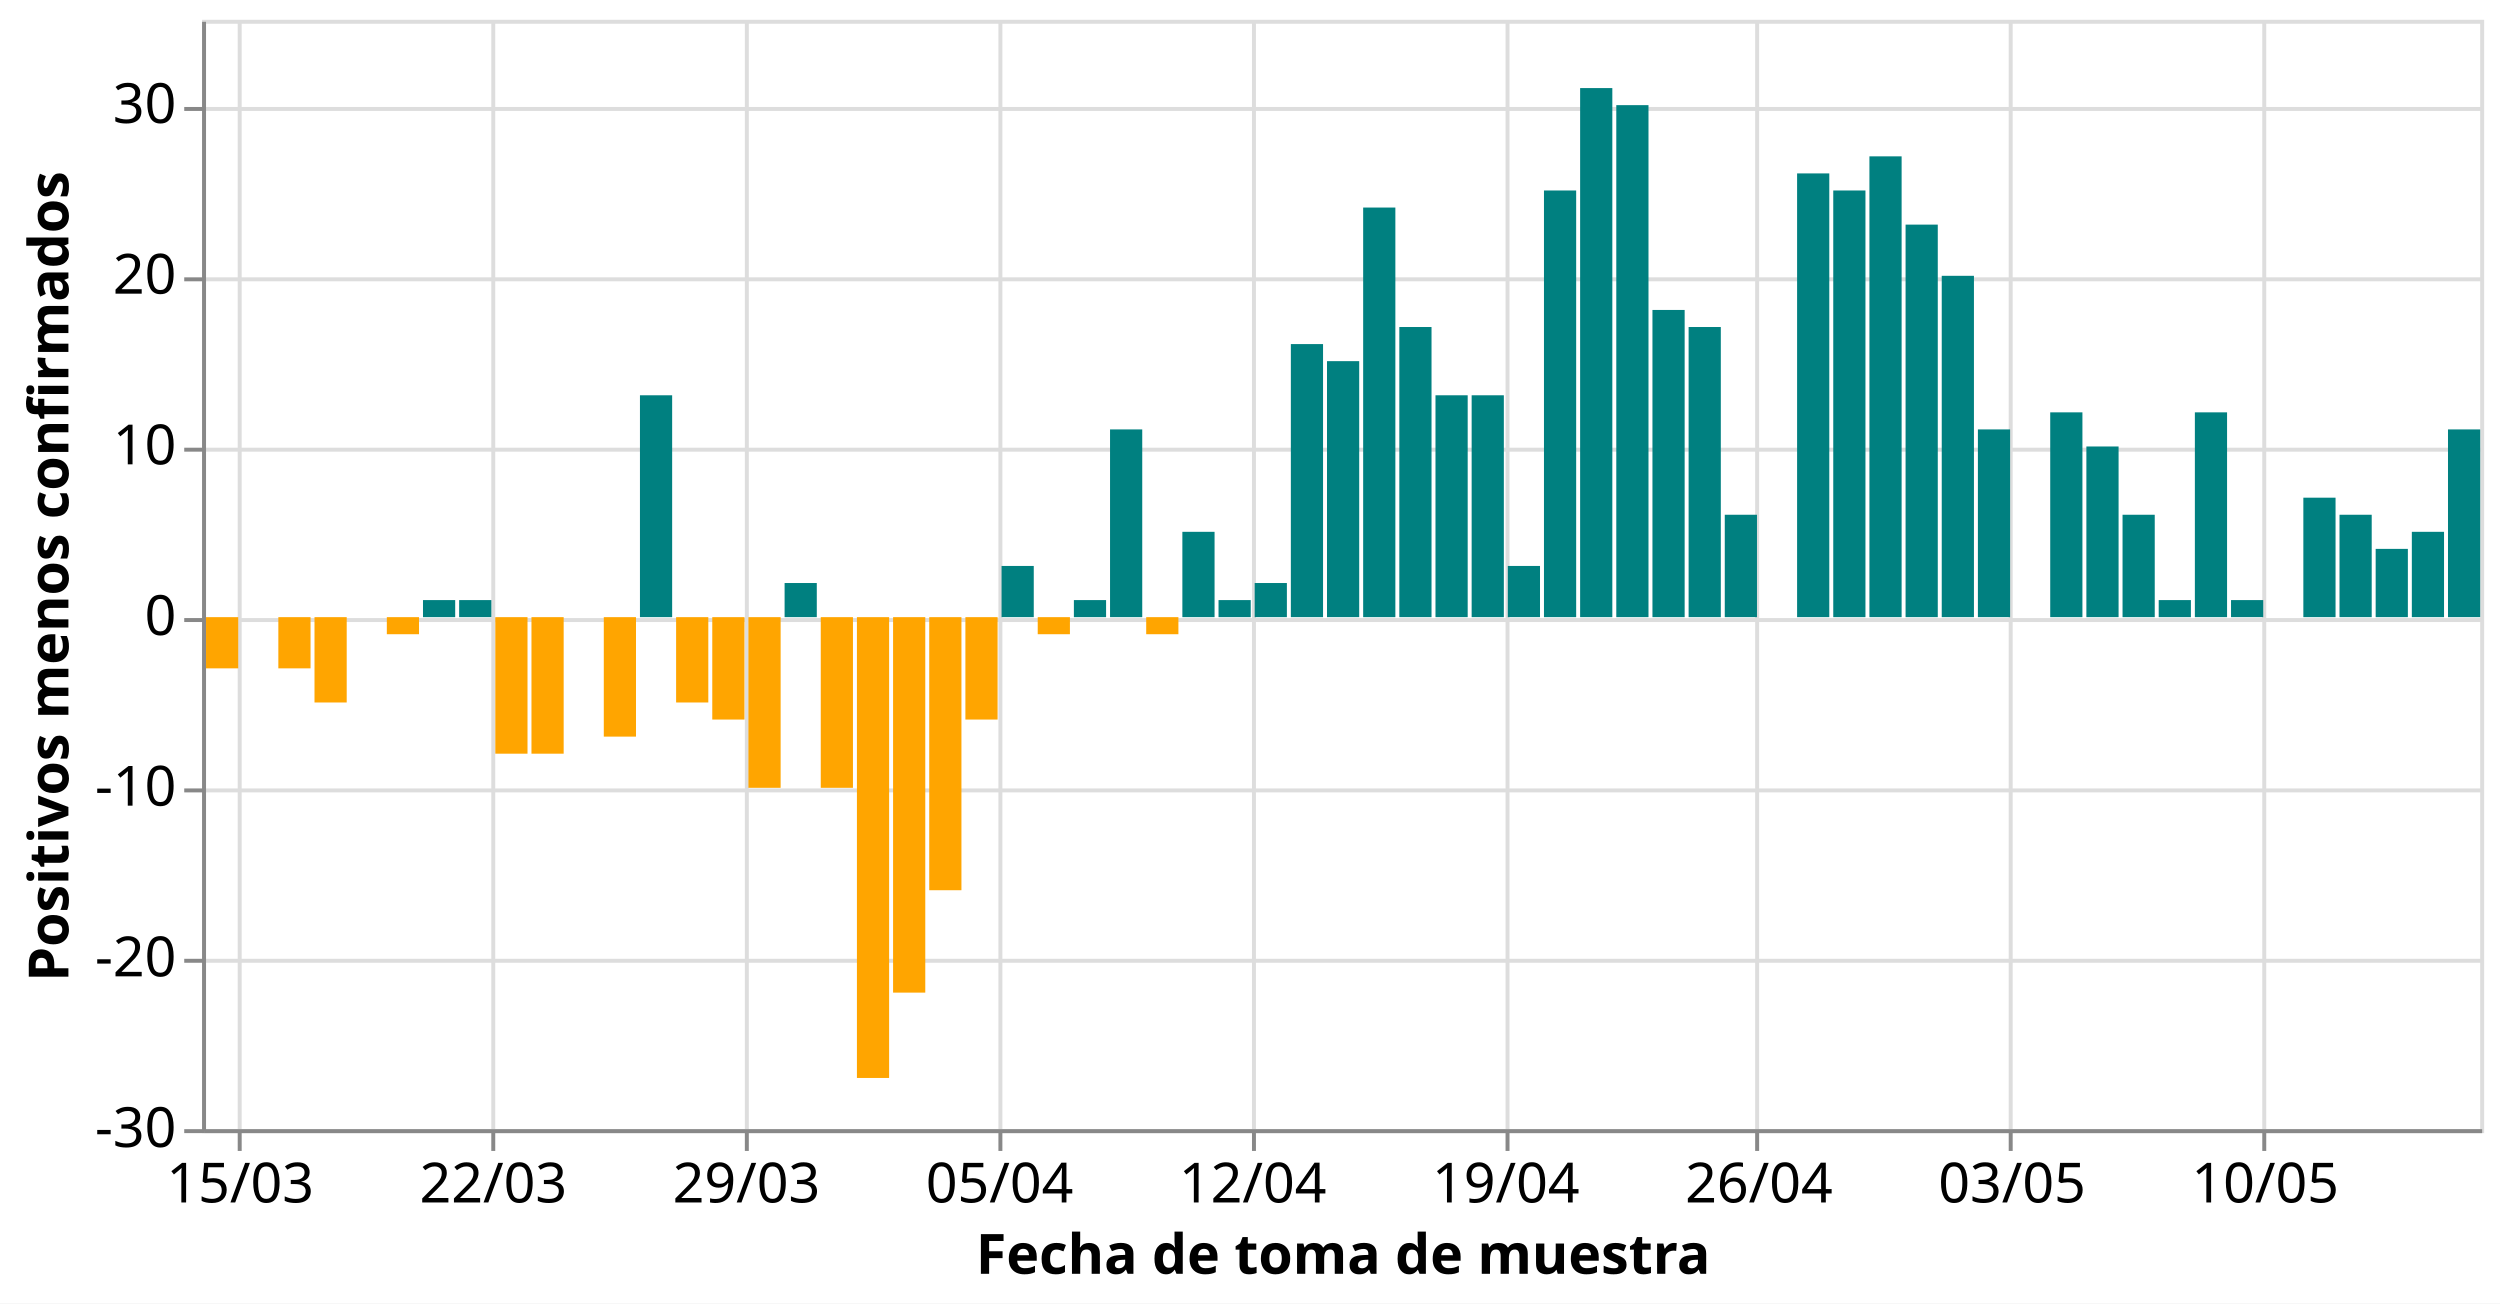
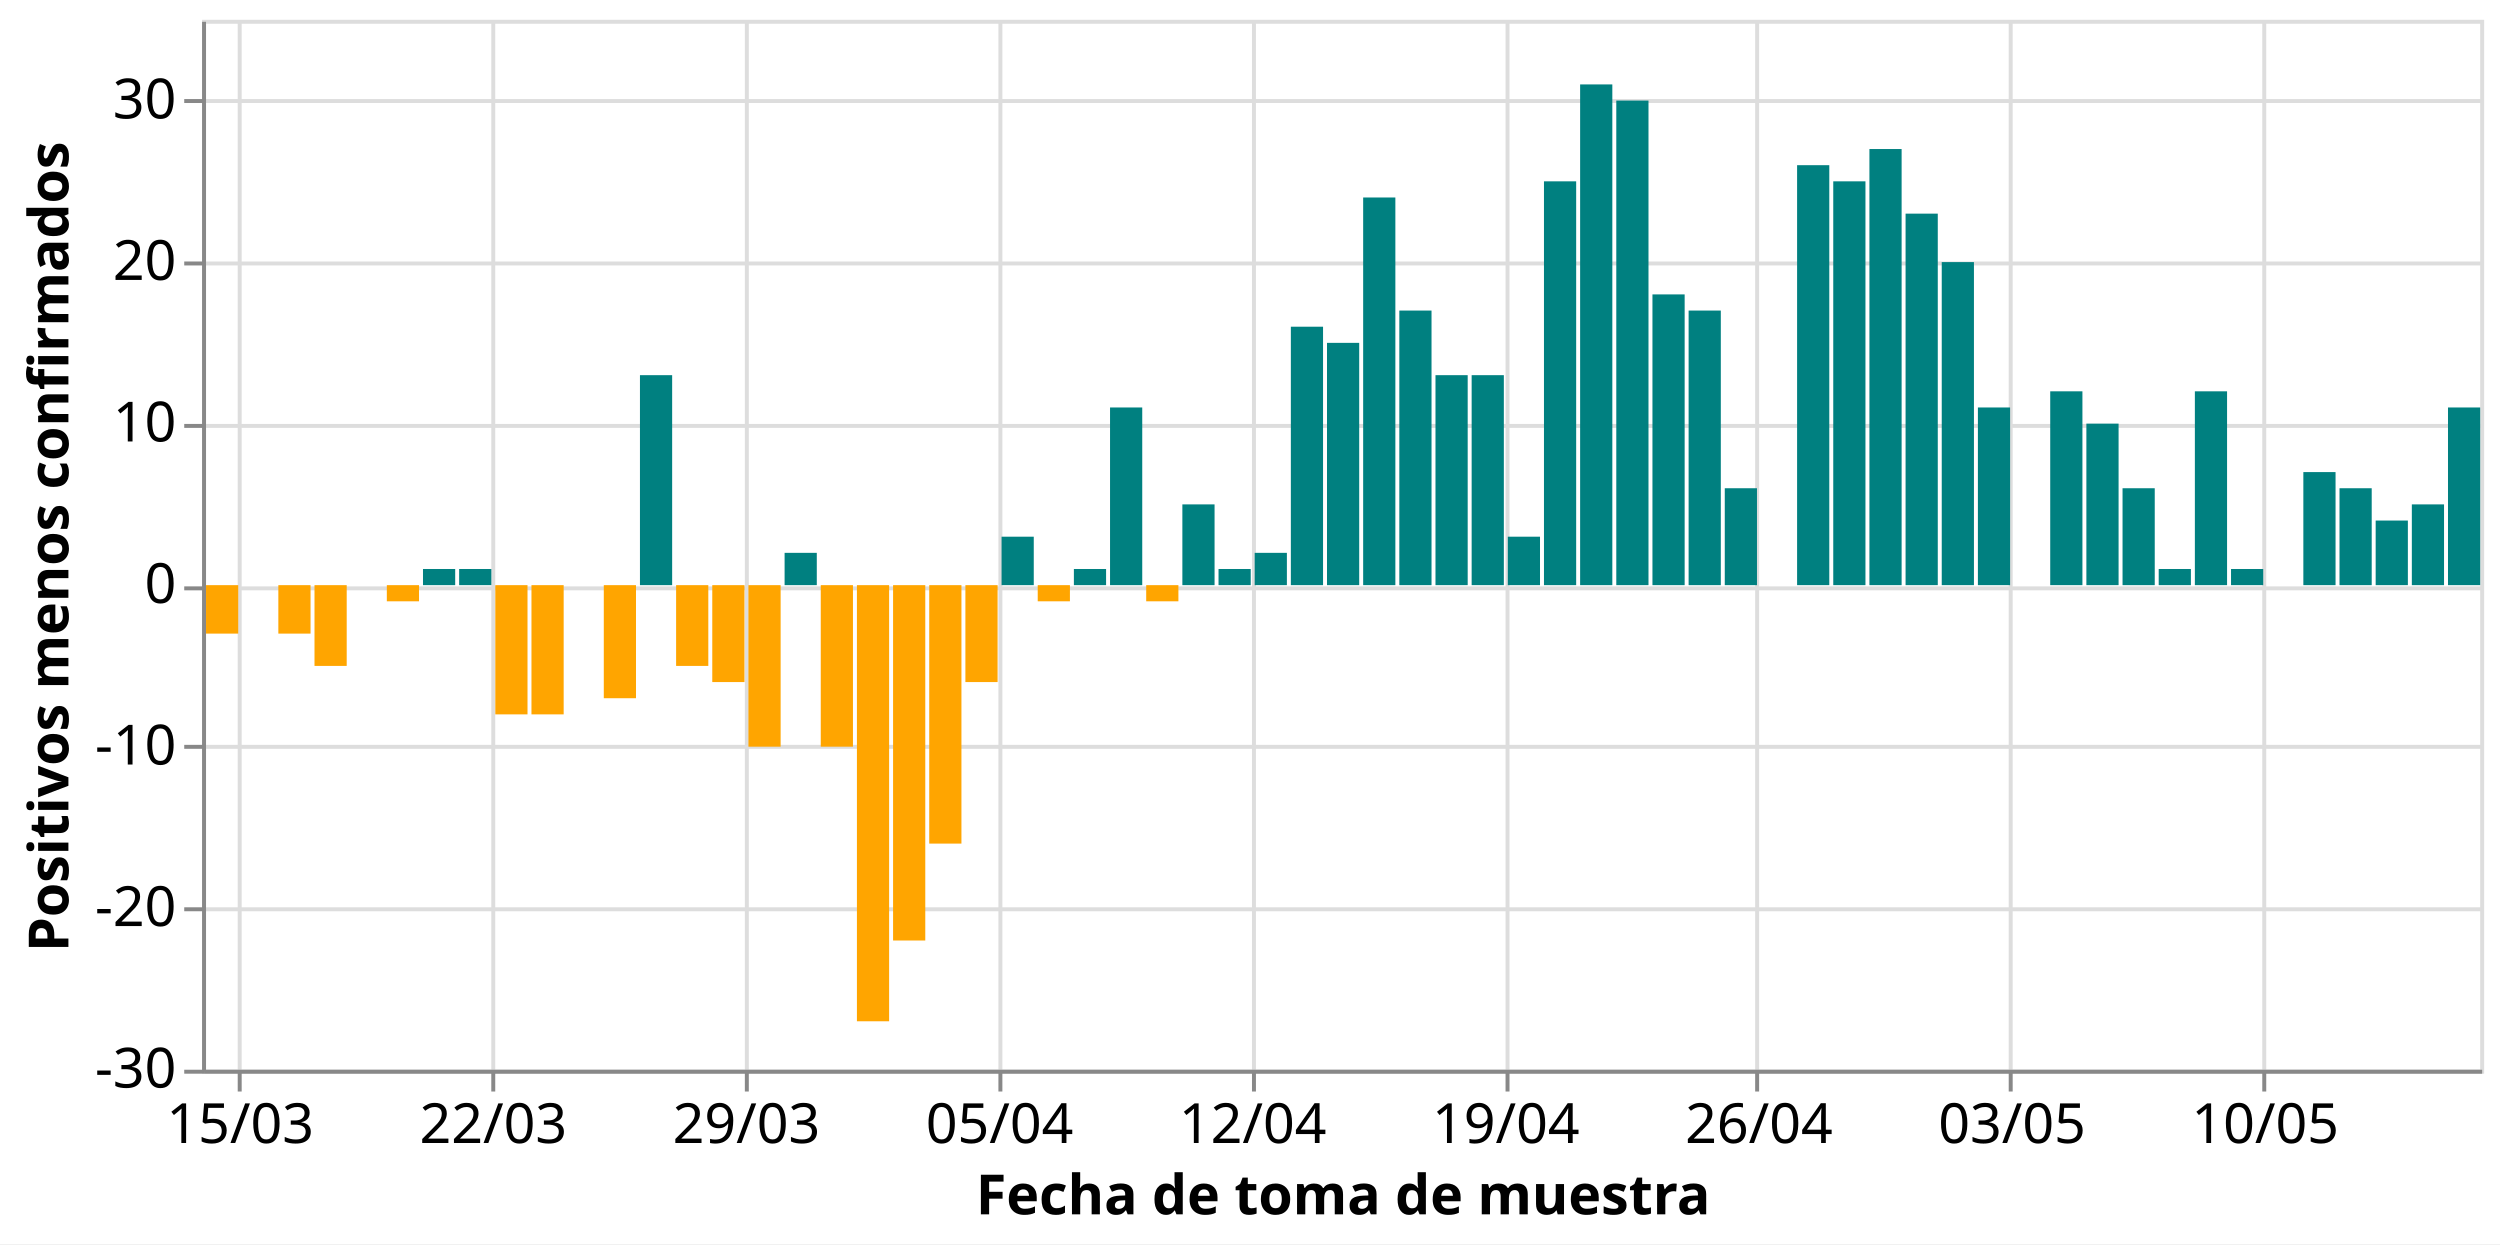
- <svg xmlns="http://www.w3.org/2000/svg" class="marks" width="631" height="329" viewBox="0 0 631 329" version="1.1">
-   <rect width="631" height="329" style="fill: white;" />
+ <svg xmlns="http://www.w3.org/2000/svg" class="marks" width="631" height="314" viewBox="0 0 631 314" version="1.1">
+   <rect width="631" height="314" style="fill: white;" />
  <g transform="translate(51,5)">
    <g class="mark-group role-frame root">
      <g transform="translate(0,0)">
-         <path class="background" d="M0.5,0.5h575v280h-575Z" style="fill: none; stroke: #ddd;" />
+         <path class="background" d="M0.5,0.5h575v265h-575Z" style="fill: none; stroke: #ddd;" />
        <g>
          <g class="mark-group role-axis">
-             <g transform="translate(0.5,280.5)">
+             <g transform="translate(0.5,265.5)">
              <path class="background" d="M0,0h0v0h0Z" style="pointer-events: none; fill: none;" />
              <g>
                <g class="mark-rule role-axis-grid" style="pointer-events: none;">
-                   <line transform="translate(9,-280)" x2="0" y2="280" style="fill: none; stroke: #ddd; stroke-width: 1; opacity: 1;" />
-                   <line transform="translate(73,-280)" x2="0" y2="280" style="fill: none; stroke: #ddd; stroke-width: 1; opacity: 1;" />
-                   <line transform="translate(137,-280)" x2="0" y2="280" style="fill: none; stroke: #ddd; stroke-width: 1; opacity: 1;" />
-                   <line transform="translate(201,-280)" x2="0" y2="280" style="fill: none; stroke: #ddd; stroke-width: 1; opacity: 1;" />
-                   <line transform="translate(265,-280)" x2="0" y2="280" style="fill: none; stroke: #ddd; stroke-width: 1; opacity: 1;" />
-                   <line transform="translate(329,-280)" x2="0" y2="280" style="fill: none; stroke: #ddd; stroke-width: 1; opacity: 1;" />
-                   <line transform="translate(392,-280)" x2="0" y2="280" style="fill: none; stroke: #ddd; stroke-width: 1; opacity: 1;" />
-                   <line transform="translate(456,-280)" x2="0" y2="280" style="fill: none; stroke: #ddd; stroke-width: 1; opacity: 1;" />
-                   <line transform="translate(520,-280)" x2="0" y2="280" style="fill: none; stroke: #ddd; stroke-width: 1; opacity: 1;" />
+                   <line transform="translate(9,-265)" x2="0" y2="265" style="fill: none; stroke: #ddd; stroke-width: 1; opacity: 1;" />
+                   <line transform="translate(73,-265)" x2="0" y2="265" style="fill: none; stroke: #ddd; stroke-width: 1; opacity: 1;" />
+                   <line transform="translate(137,-265)" x2="0" y2="265" style="fill: none; stroke: #ddd; stroke-width: 1; opacity: 1;" />
+                   <line transform="translate(201,-265)" x2="0" y2="265" style="fill: none; stroke: #ddd; stroke-width: 1; opacity: 1;" />
+                   <line transform="translate(265,-265)" x2="0" y2="265" style="fill: none; stroke: #ddd; stroke-width: 1; opacity: 1;" />
+                   <line transform="translate(329,-265)" x2="0" y2="265" style="fill: none; stroke: #ddd; stroke-width: 1; opacity: 1;" />
+                   <line transform="translate(392,-265)" x2="0" y2="265" style="fill: none; stroke: #ddd; stroke-width: 1; opacity: 1;" />
+                   <line transform="translate(456,-265)" x2="0" y2="265" style="fill: none; stroke: #ddd; stroke-width: 1; opacity: 1;" />
+                   <line transform="translate(520,-265)" x2="0" y2="265" style="fill: none; stroke: #ddd; stroke-width: 1; opacity: 1;" />
                </g>
              </g>
              <path class="foreground" d="" style="pointer-events: none; display: none; fill: none;" />
            </g>
          </g>
          <g class="mark-group role-axis">
            <g transform="translate(0.5,0.5)">
              <path class="background" d="M0,0h0v0h0Z" style="pointer-events: none; fill: none;" />
              <g>
                <g class="mark-rule role-axis-grid" style="pointer-events: none;">
-                   <line transform="translate(0,280)" x2="575" y2="0" style="fill: none; stroke: #ddd; stroke-width: 1; opacity: 1;" />
-                   <line transform="translate(0,237)" x2="575" y2="0" style="fill: none; stroke: #ddd; stroke-width: 1; opacity: 1;" />
-                   <line transform="translate(0,194)" x2="575" y2="0" style="fill: none; stroke: #ddd; stroke-width: 1; opacity: 1;" />
-                   <line transform="translate(0,151)" x2="575" y2="0" style="fill: none; stroke: #ddd; stroke-width: 1; opacity: 1;" />
-                   <line transform="translate(0,108)" x2="575" y2="0" style="fill: none; stroke: #ddd; stroke-width: 1; opacity: 1;" />
-                   <line transform="translate(0,65)" x2="575" y2="0" style="fill: none; stroke: #ddd; stroke-width: 1; opacity: 1;" />
-                   <line transform="translate(0,22)" x2="575" y2="0" style="fill: none; stroke: #ddd; stroke-width: 1; opacity: 1;" />
+                   <line transform="translate(0,265)" x2="575" y2="0" style="fill: none; stroke: #ddd; stroke-width: 1; opacity: 1;" />
+                   <line transform="translate(0,224)" x2="575" y2="0" style="fill: none; stroke: #ddd; stroke-width: 1; opacity: 1;" />
+                   <line transform="translate(0,183)" x2="575" y2="0" style="fill: none; stroke: #ddd; stroke-width: 1; opacity: 1;" />
+                   <line transform="translate(0,143)" x2="575" y2="0" style="fill: none; stroke: #ddd; stroke-width: 1; opacity: 1;" />
+                   <line transform="translate(0,102)" x2="575" y2="0" style="fill: none; stroke: #ddd; stroke-width: 1; opacity: 1;" />
+                   <line transform="translate(0,61)" x2="575" y2="0" style="fill: none; stroke: #ddd; stroke-width: 1; opacity: 1;" />
+                   <line transform="translate(0,20)" x2="575" y2="0" style="fill: none; stroke: #ddd; stroke-width: 1; opacity: 1;" />
                </g>
              </g>
              <path class="foreground" d="" style="pointer-events: none; display: none; fill: none;" />
            </g>
          </g>
          <g class="mark-group role-axis">
-             <g transform="translate(0.5,280.5)">
+             <g transform="translate(0.5,265.5)">
              <path class="background" d="M0,0h0v0h0Z" style="pointer-events: none; fill: none;" />
              <g>
                <g class="mark-rule role-axis-tick" style="pointer-events: none;">
                  <line transform="translate(9,0)" x2="0" y2="5" style="fill: none; stroke: #888; stroke-width: 1; opacity: 1;" />
                  <line transform="translate(73,0)" x2="0" y2="5" style="fill: none; stroke: #888; stroke-width: 1; opacity: 1;" />
                  <line transform="translate(137,0)" x2="0" y2="5" style="fill: none; stroke: #888; stroke-width: 1; opacity: 1;" />
                  <line transform="translate(201,0)" x2="0" y2="5" style="fill: none; stroke: #888; stroke-width: 1; opacity: 1;" />
                  <line transform="translate(265,0)" x2="0" y2="5" style="fill: none; stroke: #888; stroke-width: 1; opacity: 1;" />
                  <line transform="translate(329,0)" x2="0" y2="5" style="fill: none; stroke: #888; stroke-width: 1; opacity: 1;" />
                  <line transform="translate(392,0)" x2="0" y2="5" style="fill: none; stroke: #888; stroke-width: 1; opacity: 1;" />
                  <line transform="translate(456,0)" x2="0" y2="5" style="fill: none; stroke: #888; stroke-width: 1; opacity: 1;" />
                  <line transform="translate(520,0)" x2="0" y2="5" style="fill: none; stroke: #888; stroke-width: 1; opacity: 1;" />
                </g>
                <g class="mark-text role-axis-label" style="pointer-events: none;">
                  <text text-anchor="middle" transform="translate(9.126984,18)" style="font-family: sans-serif; font-size: 14px; fill: #000; opacity: 1;">15/03</text>
                  <text text-anchor="middle" transform="translate(73.01587,18)" style="font-family: sans-serif; font-size: 14px; fill: #000; opacity: 1;">22/03</text>
                  <text text-anchor="middle" transform="translate(136.9048,18)" style="font-family: sans-serif; font-size: 14px; fill: #000; opacity: 1;">29/03</text>
                  <text text-anchor="middle" transform="translate(200.7937,18)" style="font-family: sans-serif; font-size: 14px; fill: #000; opacity: 1;">05/04</text>
                  <text text-anchor="middle" transform="translate(264.6825,18)" style="font-family: sans-serif; font-size: 14px; fill: #000; opacity: 1;">12/04</text>
                  <text text-anchor="middle" transform="translate(328.5714,18)" style="font-family: sans-serif; font-size: 14px; fill: #000; opacity: 1;">19/04</text>
                  <text text-anchor="middle" transform="translate(392.4603,18)" style="font-family: sans-serif; font-size: 14px; fill: #000; opacity: 1;">26/04</text>
                  <text text-anchor="middle" transform="translate(456.3492,18)" style="font-family: sans-serif; font-size: 14px; fill: #000; opacity: 1;">03/05</text>
                  <text text-anchor="middle" transform="translate(520.2381,18)" style="font-family: sans-serif; font-size: 14px; fill: #000; opacity: 1;">10/05</text>
                </g>
                <g class="mark-rule role-axis-domain" style="pointer-events: none;">
                  <line transform="translate(0,0)" x2="575" y2="0" style="fill: none; stroke: #888; stroke-width: 1; opacity: 1;" />
                </g>
                <g class="mark-text role-axis-title" style="pointer-events: none;">
                  <text text-anchor="middle" transform="translate(287.5,36)" style="font-family: sans-serif; font-size: 14px; font-weight: bold; fill: #000; opacity: 1;">Fecha de toma de muestra</text>
                </g>
              </g>
              <path class="foreground" d="" style="pointer-events: none; display: none; fill: none;" />
            </g>
          </g>
          <g class="mark-group role-axis">
            <g transform="translate(0.5,0.5)">
              <path class="background" d="M0,0h0v0h0Z" style="pointer-events: none; fill: none;" />
              <g>
                <g class="mark-rule role-axis-tick" style="pointer-events: none;">
-                   <line transform="translate(0,280)" x2="-5" y2="0" style="fill: none; stroke: #888; stroke-width: 1; opacity: 1;" />
-                   <line transform="translate(0,237)" x2="-5" y2="0" style="fill: none; stroke: #888; stroke-width: 1; opacity: 1;" />
-                   <line transform="translate(0,194)" x2="-5" y2="0" style="fill: none; stroke: #888; stroke-width: 1; opacity: 1;" />
-                   <line transform="translate(0,151)" x2="-5" y2="0" style="fill: none; stroke: #888; stroke-width: 1; opacity: 1;" />
-                   <line transform="translate(0,108)" x2="-5" y2="0" style="fill: none; stroke: #888; stroke-width: 1; opacity: 1;" />
-                   <line transform="translate(0,65)" x2="-5" y2="0" style="fill: none; stroke: #888; stroke-width: 1; opacity: 1;" />
-                   <line transform="translate(0,22)" x2="-5" y2="0" style="fill: none; stroke: #888; stroke-width: 1; opacity: 1;" />
+                   <line transform="translate(0,265)" x2="-5" y2="0" style="fill: none; stroke: #888; stroke-width: 1; opacity: 1;" />
+                   <line transform="translate(0,224)" x2="-5" y2="0" style="fill: none; stroke: #888; stroke-width: 1; opacity: 1;" />
+                   <line transform="translate(0,183)" x2="-5" y2="0" style="fill: none; stroke: #888; stroke-width: 1; opacity: 1;" />
+                   <line transform="translate(0,143)" x2="-5" y2="0" style="fill: none; stroke: #888; stroke-width: 1; opacity: 1;" />
+                   <line transform="translate(0,102)" x2="-5" y2="0" style="fill: none; stroke: #888; stroke-width: 1; opacity: 1;" />
+                   <line transform="translate(0,61)" x2="-5" y2="0" style="fill: none; stroke: #888; stroke-width: 1; opacity: 1;" />
+                   <line transform="translate(0,20)" x2="-5" y2="0" style="fill: none; stroke: #888; stroke-width: 1; opacity: 1;" />
                </g>
                <g class="mark-text role-axis-label" style="pointer-events: none;">
-                   <text text-anchor="end" transform="translate(-7,284)" style="font-family: sans-serif; font-size: 14px; fill: #000; opacity: 1;">-30</text>
-                   <text text-anchor="end" transform="translate(-7,240.9231)" style="font-family: sans-serif; font-size: 14px; fill: #000; opacity: 1;">-20</text>
-                   <text text-anchor="end" transform="translate(-7,197.8462)" style="font-family: sans-serif; font-size: 14px; fill: #000; opacity: 1;">-10</text>
-                   <text text-anchor="end" transform="translate(-7,154.7692)" style="font-family: sans-serif; font-size: 14px; fill: #000; opacity: 1;">0</text>
-                   <text text-anchor="end" transform="translate(-7,111.6923)" style="font-family: sans-serif; font-size: 14px; fill: #000; opacity: 1;">10</text>
-                   <text text-anchor="end" transform="translate(-7,68.61538)" style="font-family: sans-serif; font-size: 14px; fill: #000; opacity: 1;">20</text>
-                   <text text-anchor="end" transform="translate(-7,25.53846)" style="font-family: sans-serif; font-size: 14px; fill: #000; opacity: 1;">30</text>
+                   <text text-anchor="end" transform="translate(-7,269)" style="font-family: sans-serif; font-size: 14px; fill: #000; opacity: 1;">-30</text>
+                   <text text-anchor="end" transform="translate(-7,228.2308)" style="font-family: sans-serif; font-size: 14px; fill: #000; opacity: 1;">-20</text>
+                   <text text-anchor="end" transform="translate(-7,187.4615)" style="font-family: sans-serif; font-size: 14px; fill: #000; opacity: 1;">-10</text>
+                   <text text-anchor="end" transform="translate(-7,146.6923)" style="font-family: sans-serif; font-size: 14px; fill: #000; opacity: 1;">0</text>
+                   <text text-anchor="end" transform="translate(-7,105.9231)" style="font-family: sans-serif; font-size: 14px; fill: #000; opacity: 1;">10</text>
+                   <text text-anchor="end" transform="translate(-7,65.15385)" style="font-family: sans-serif; font-size: 14px; fill: #000; opacity: 1;">20</text>
+                   <text text-anchor="end" transform="translate(-7,24.38462)" style="font-family: sans-serif; font-size: 14px; fill: #000; opacity: 1;">30</text>
                </g>
                <g class="mark-rule role-axis-domain" style="pointer-events: none;">
-                   <line transform="translate(0,280)" x2="0" y2="-280" style="fill: none; stroke: #888; stroke-width: 1; opacity: 1;" />
+                   <line transform="translate(0,265)" x2="0" y2="-265" style="fill: none; stroke: #888; stroke-width: 1; opacity: 1;" />
                </g>
                <g class="mark-text role-axis-title" style="pointer-events: none;">
-                   <text text-anchor="middle" transform="translate(-31.23438,140) rotate(-90) translate(0,-3)" style="font-family: sans-serif; font-size: 14px; font-weight: bold; fill: #000; opacity: 1;">Positivos menos confirmados</text>
+                   <text text-anchor="middle" transform="translate(-31.23438,132.5) rotate(-90) translate(0,-3)" style="font-family: sans-serif; font-size: 14px; font-weight: bold; fill: #000; opacity: 1;">Positivos menos confirmados</text>
                </g>
              </g>
              <path class="foreground" d="" style="pointer-events: none; display: none; fill: none;" />
            </g>
          </g>
          <g class="mark-rect role-mark marks">
-             <path d="M1,150.769h8.127v12.923h-8.127Z" style="fill: orange;" />
-             <path d="M19.254,150.769h8.127v12.923h-8.127Z" style="fill: orange;" />
-             <path d="M28.381,150.769h8.127v21.538h-8.127Z" style="fill: orange;" />
-             <path d="M37.508,150.769h8.127v0h-8.127Z" style="fill: teal;" />
-             <path d="M46.635,150.769h8.127v4.308h-8.127Z" style="fill: orange;" />
-             <path d="M55.762,146.462h8.127v4.308h-8.127Z" style="fill: teal;" />
-             <path d="M64.889,146.462h8.127v4.308h-8.127Z" style="fill: teal;" />
-             <path d="M74.016,150.769h8.127v34.462h-8.127Z" style="fill: orange;" />
-             <path d="M83.143,150.769h8.127v34.462h-8.127Z" style="fill: orange;" />
-             <path d="M92.27,150.769h8.127v0h-8.127Z" style="fill: teal;" />
-             <path d="M101.397,150.769h8.127v30.154h-8.127Z" style="fill: orange;" />
-             <path d="M110.524,94.769h8.127v56h-8.127Z" style="fill: teal;" />
-             <path d="M119.651,150.769h8.127v21.538h-8.127Z" style="fill: orange;" />
-             <path d="M128.778,150.769h8.127v25.846h-8.127Z" style="fill: orange;" />
-             <path d="M137.905,150.769h8.127v43.077h-8.127Z" style="fill: orange;" />
-             <path d="M147.032,142.154h8.127v8.615h-8.127Z" style="fill: teal;" />
-             <path d="M156.159,150.769h8.127v43.077h-8.127Z" style="fill: orange;" />
-             <path d="M165.286,150.769h8.127v116.308h-8.127Z" style="fill: orange;" />
-             <path d="M174.413,150.769h8.127v94.769h-8.127Z" style="fill: orange;" />
-             <path d="M183.54,150.769h8.127v68.923h-8.127Z" style="fill: orange;" />
-             <path d="M192.667,150.769h8.127v25.846h-8.127Z" style="fill: orange;" />
-             <path d="M201.794,137.846h8.127v12.923h-8.127Z" style="fill: teal;" />
-             <path d="M210.921,150.769h8.127v4.308h-8.127Z" style="fill: orange;" />
-             <path d="M220.048,146.462h8.127v4.308h-8.127Z" style="fill: teal;" />
-             <path d="M229.175,103.385h8.127v47.385h-8.127Z" style="fill: teal;" />
-             <path d="M238.302,150.769h8.127v4.308h-8.127Z" style="fill: orange;" />
-             <path d="M247.429,129.231h8.127v21.538h-8.127Z" style="fill: teal;" />
-             <path d="M256.556,146.462h8.127v4.308h-8.127Z" style="fill: teal;" />
-             <path d="M265.683,142.154h8.127v8.615h-8.127Z" style="fill: teal;" />
-             <path d="M274.81,81.846h8.127v68.923h-8.127Z" style="fill: teal;" />
-             <path d="M283.937,86.154h8.127v64.615h-8.127Z" style="fill: teal;" />
-             <path d="M293.063,47.385h8.127v103.385h-8.127Z" style="fill: teal;" />
-             <path d="M302.19,77.538h8.127v73.231h-8.127Z" style="fill: teal;" />
-             <path d="M311.317,94.769h8.127v56h-8.127Z" style="fill: teal;" />
-             <path d="M320.444,94.769h8.127v56h-8.127Z" style="fill: teal;" />
-             <path d="M329.571,137.846h8.127v12.923h-8.127Z" style="fill: teal;" />
-             <path d="M338.698,43.077h8.127v107.692h-8.127Z" style="fill: teal;" />
-             <path d="M347.825,17.231h8.127v133.538h-8.127Z" style="fill: teal;" />
-             <path d="M356.952,21.538h8.127v129.231h-8.127Z" style="fill: teal;" />
-             <path d="M366.079,73.231h8.127v77.538h-8.127Z" style="fill: teal;" />
-             <path d="M375.206,77.538h8.127v73.231h-8.127Z" style="fill: teal;" />
-             <path d="M384.333,124.923h8.127v25.846h-8.127Z" style="fill: teal;" />
-             <path d="M402.587,38.769h8.127v112h-8.127Z" style="fill: teal;" />
-             <path d="M411.714,43.077h8.127v107.692h-8.127Z" style="fill: teal;" />
-             <path d="M420.841,34.462h8.127v116.308h-8.127Z" style="fill: teal;" />
-             <path d="M429.968,51.692h8.127v99.077h-8.127Z" style="fill: teal;" />
-             <path d="M439.095,64.615h8.127v86.154h-8.127Z" style="fill: teal;" />
-             <path d="M448.222,103.385h8.127v47.385h-8.127Z" style="fill: teal;" />
-             <path d="M457.349,150.769h8.127v0h-8.127Z" style="fill: teal;" />
-             <path d="M466.476,99.077h8.127v51.692h-8.127Z" style="fill: teal;" />
-             <path d="M475.603,107.692h8.127v43.077h-8.127Z" style="fill: teal;" />
-             <path d="M484.73,124.923h8.127v25.846h-8.127Z" style="fill: teal;" />
-             <path d="M493.857,146.462h8.127v4.308h-8.127Z" style="fill: teal;" />
-             <path d="M502.984,99.077h8.127v51.692h-8.127Z" style="fill: teal;" />
-             <path d="M512.111,146.462h8.127v4.308h-8.127Z" style="fill: teal;" />
-             <path d="M530.365,120.615h8.127v30.154h-8.127Z" style="fill: teal;" />
-             <path d="M539.492,124.923h8.127v25.846h-8.127Z" style="fill: teal;" />
-             <path d="M548.619,133.538h8.127v17.231h-8.127Z" style="fill: teal;" />
-             <path d="M557.746,129.231h8.127v21.538h-8.127Z" style="fill: teal;" />
-             <path d="M566.873,103.385h8.127v47.385h-8.127Z" style="fill: teal;" />
+             <path d="M1,142.692h8.127v12.231h-8.127Z" style="fill: orange;" />
+             <path d="M19.254,142.692h8.127v12.231h-8.127Z" style="fill: orange;" />
+             <path d="M28.381,142.692h8.127v20.385h-8.127Z" style="fill: orange;" />
+             <path d="M37.508,142.692h8.127v0h-8.127Z" style="fill: teal;" />
+             <path d="M46.635,142.692h8.127v4.077h-8.127Z" style="fill: orange;" />
+             <path d="M55.762,138.615h8.127v4.077h-8.127Z" style="fill: teal;" />
+             <path d="M64.889,138.615h8.127v4.077h-8.127Z" style="fill: teal;" />
+             <path d="M74.016,142.692h8.127v32.615h-8.127Z" style="fill: orange;" />
+             <path d="M83.143,142.692h8.127v32.615h-8.127Z" style="fill: orange;" />
+             <path d="M92.27,142.692h8.127v0h-8.127Z" style="fill: teal;" />
+             <path d="M101.397,142.692h8.127v28.538h-8.127Z" style="fill: orange;" />
+             <path d="M110.524,89.692h8.127v53h-8.127Z" style="fill: teal;" />
+             <path d="M119.651,142.692h8.127v20.385h-8.127Z" style="fill: orange;" />
+             <path d="M128.778,142.692h8.127v24.462h-8.127Z" style="fill: orange;" />
+             <path d="M137.905,142.692h8.127v40.769h-8.127Z" style="fill: orange;" />
+             <path d="M147.032,134.538h8.127v8.154h-8.127Z" style="fill: teal;" />
+             <path d="M156.159,142.692h8.127v40.769h-8.127Z" style="fill: orange;" />
+             <path d="M165.286,142.692h8.127v110.077h-8.127Z" style="fill: orange;" />
+             <path d="M174.413,142.692h8.127v89.692h-8.127Z" style="fill: orange;" />
+             <path d="M183.54,142.692h8.127v65.231h-8.127Z" style="fill: orange;" />
+             <path d="M192.667,142.692h8.127v24.462h-8.127Z" style="fill: orange;" />
+             <path d="M201.794,130.462h8.127v12.231h-8.127Z" style="fill: teal;" />
+             <path d="M210.921,142.692h8.127v4.077h-8.127Z" style="fill: orange;" />
+             <path d="M220.048,138.615h8.127v4.077h-8.127Z" style="fill: teal;" />
+             <path d="M229.175,97.846h8.127v44.846h-8.127Z" style="fill: teal;" />
+             <path d="M238.302,142.692h8.127v4.077h-8.127Z" style="fill: orange;" />
+             <path d="M247.429,122.308h8.127v20.385h-8.127Z" style="fill: teal;" />
+             <path d="M256.556,138.615h8.127v4.077h-8.127Z" style="fill: teal;" />
+             <path d="M265.683,134.538h8.127v8.154h-8.127Z" style="fill: teal;" />
+             <path d="M274.81,77.462h8.127v65.231h-8.127Z" style="fill: teal;" />
+             <path d="M283.937,81.538h8.127v61.154h-8.127Z" style="fill: teal;" />
+             <path d="M293.063,44.846h8.127v97.846h-8.127Z" style="fill: teal;" />
+             <path d="M302.19,73.385h8.127v69.308h-8.127Z" style="fill: teal;" />
+             <path d="M311.317,89.692h8.127v53h-8.127Z" style="fill: teal;" />
+             <path d="M320.444,89.692h8.127v53h-8.127Z" style="fill: teal;" />
+             <path d="M329.571,130.462h8.127v12.231h-8.127Z" style="fill: teal;" />
+             <path d="M338.698,40.769h8.127v101.923h-8.127Z" style="fill: teal;" />
+             <path d="M347.825,16.308h8.127v126.385h-8.127Z" style="fill: teal;" />
+             <path d="M356.952,20.385h8.127v122.308h-8.127Z" style="fill: teal;" />
+             <path d="M366.079,69.308h8.127v73.385h-8.127Z" style="fill: teal;" />
+             <path d="M375.206,73.385h8.127v69.308h-8.127Z" style="fill: teal;" />
+             <path d="M384.333,118.231h8.127v24.462h-8.127Z" style="fill: teal;" />
+             <path d="M402.587,36.692h8.127v106h-8.127Z" style="fill: teal;" />
+             <path d="M411.714,40.769h8.127v101.923h-8.127Z" style="fill: teal;" />
+             <path d="M420.841,32.615h8.127v110.077h-8.127Z" style="fill: teal;" />
+             <path d="M429.968,48.923h8.127v93.769h-8.127Z" style="fill: teal;" />
+             <path d="M439.095,61.154h8.127v81.538h-8.127Z" style="fill: teal;" />
+             <path d="M448.222,97.846h8.127v44.846h-8.127Z" style="fill: teal;" />
+             <path d="M457.349,142.692h8.127v0h-8.127Z" style="fill: teal;" />
+             <path d="M466.476,93.769h8.127v48.923h-8.127Z" style="fill: teal;" />
+             <path d="M475.603,101.923h8.127v40.769h-8.127Z" style="fill: teal;" />
+             <path d="M484.73,118.231h8.127v24.462h-8.127Z" style="fill: teal;" />
+             <path d="M493.857,138.615h8.127v4.077h-8.127Z" style="fill: teal;" />
+             <path d="M502.984,93.769h8.127v48.923h-8.127Z" style="fill: teal;" />
+             <path d="M512.111,138.615h8.127v4.077h-8.127Z" style="fill: teal;" />
+             <path d="M530.365,114.154h8.127v28.538h-8.127Z" style="fill: teal;" />
+             <path d="M539.492,118.231h8.127v24.462h-8.127Z" style="fill: teal;" />
+             <path d="M548.619,126.385h8.127v16.308h-8.127Z" style="fill: teal;" />
+             <path d="M557.746,122.308h8.127v20.385h-8.127Z" style="fill: teal;" />
+             <path d="M566.873,97.846h8.127v44.846h-8.127Z" style="fill: teal;" />
          </g>
        </g>
        <path class="foreground" d="" style="display: none; fill: none;" />
      </g>
    </g>
  </g>
</svg>
